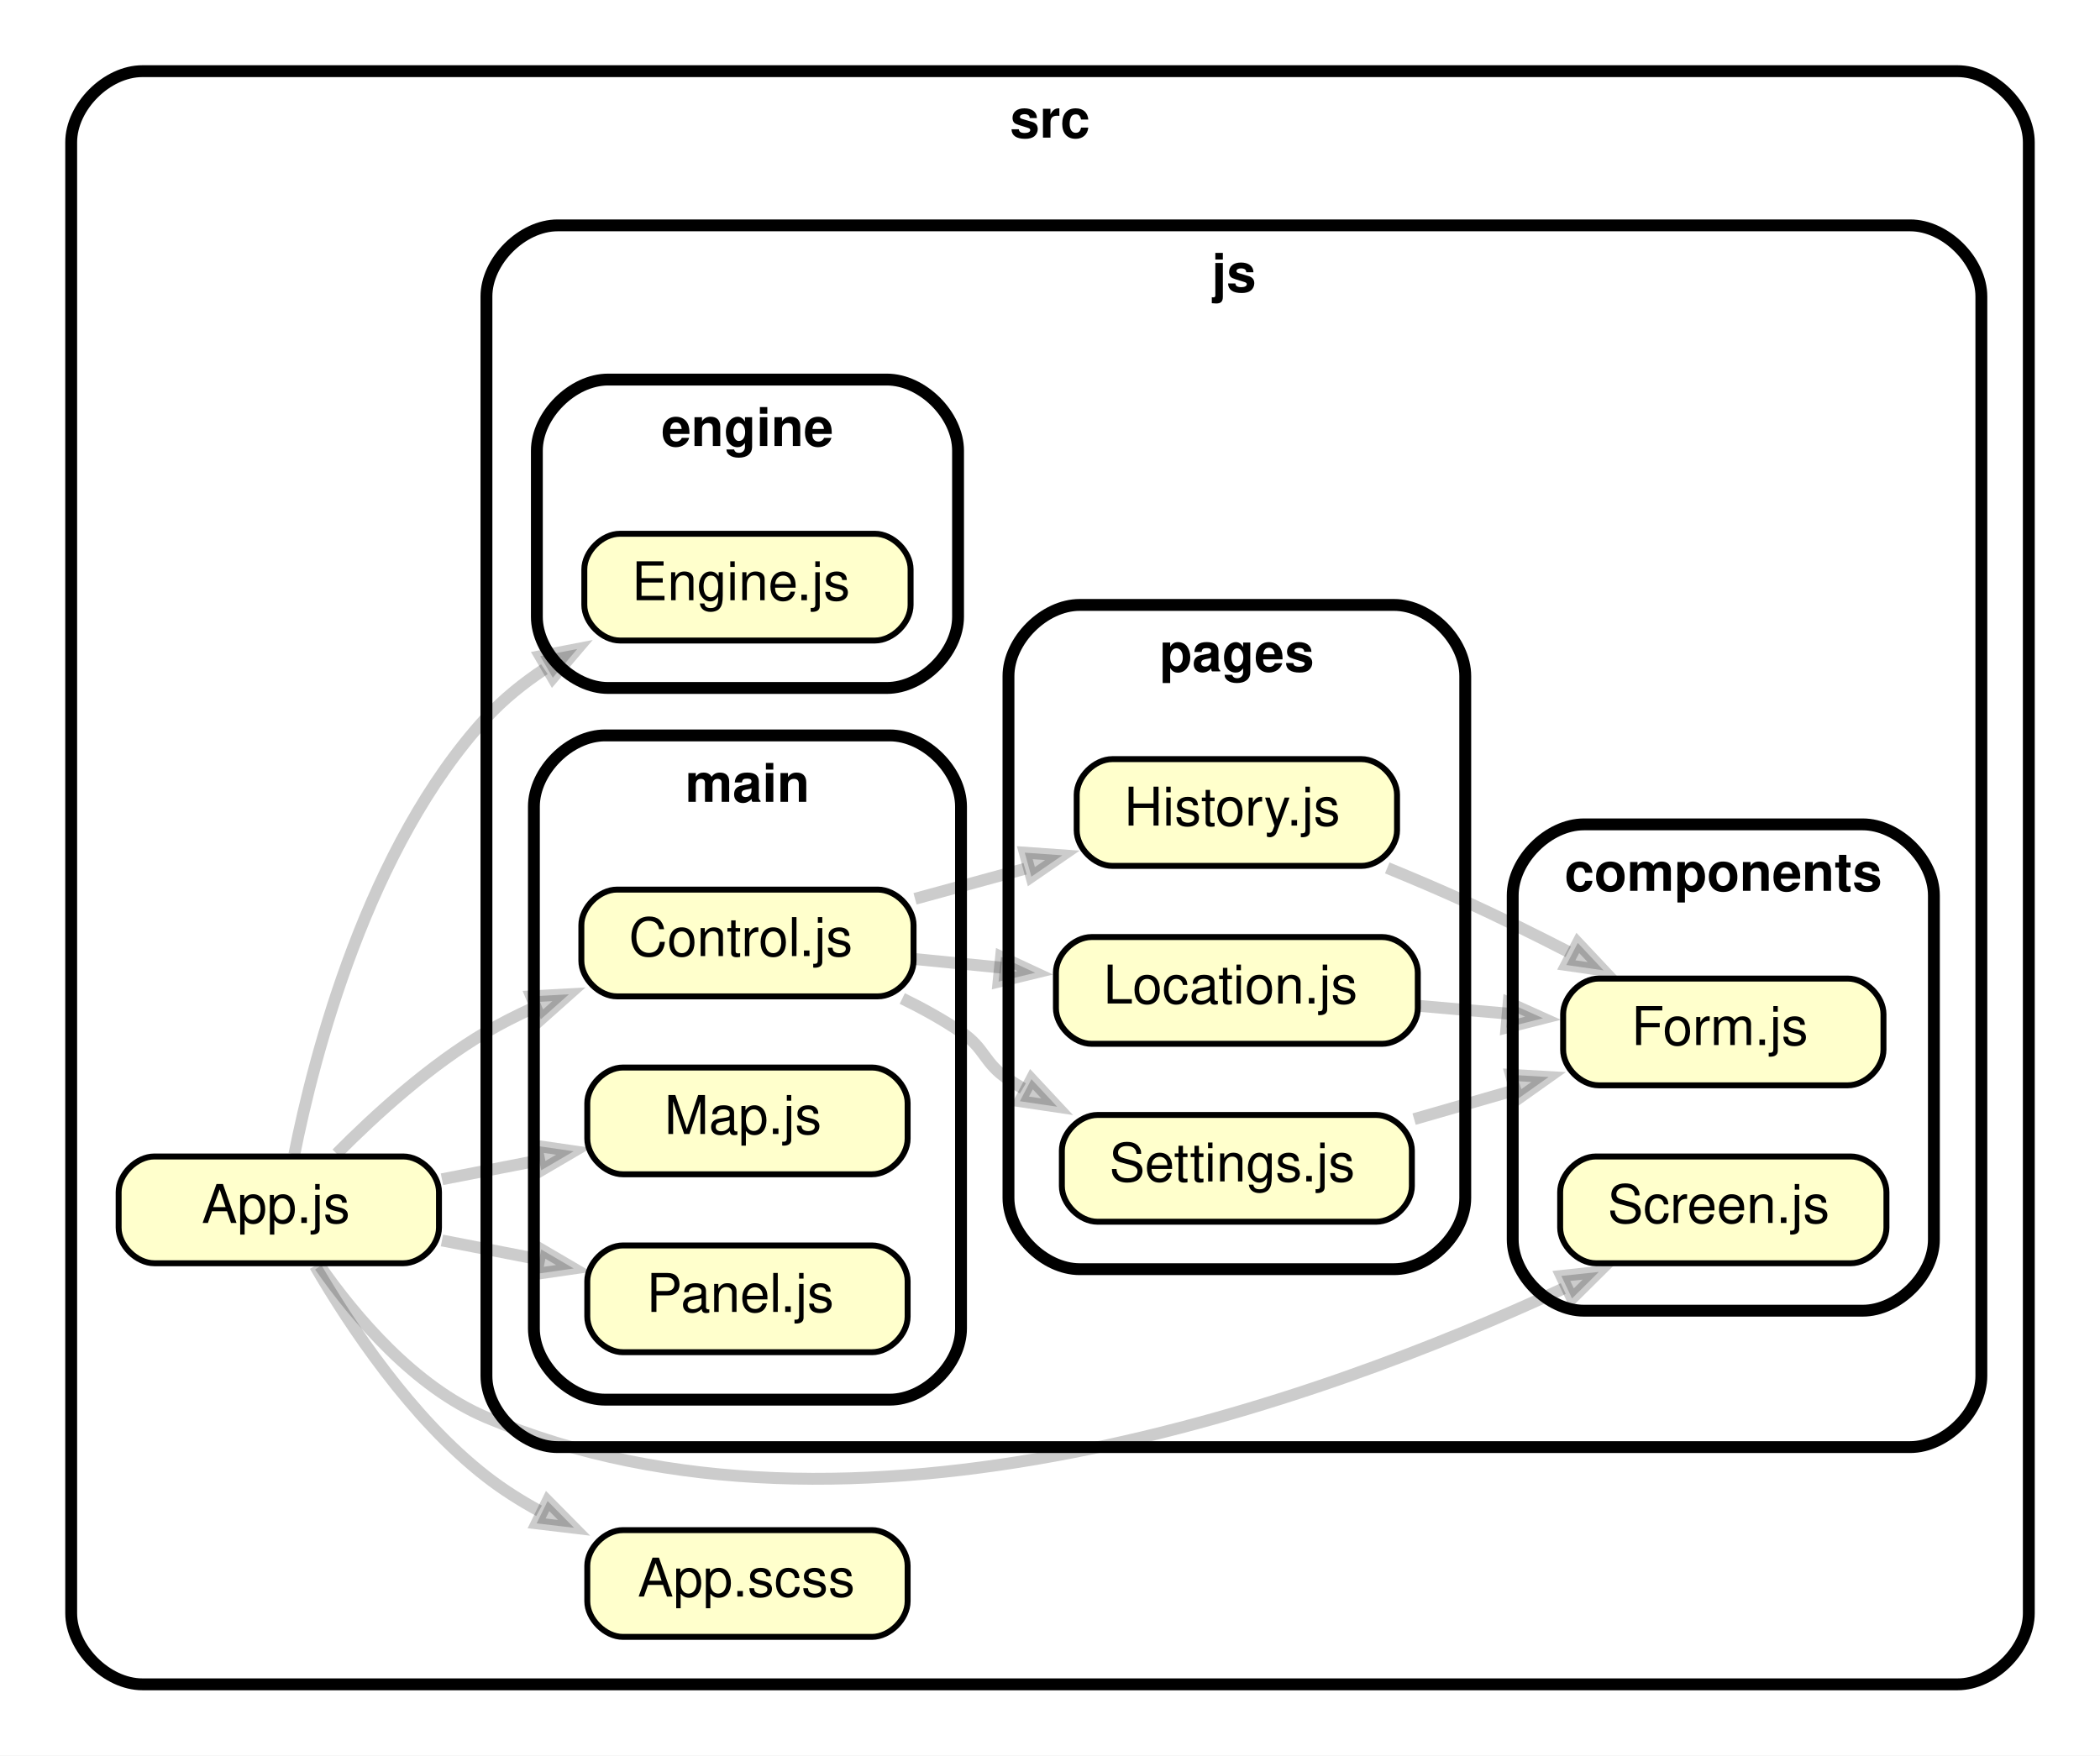
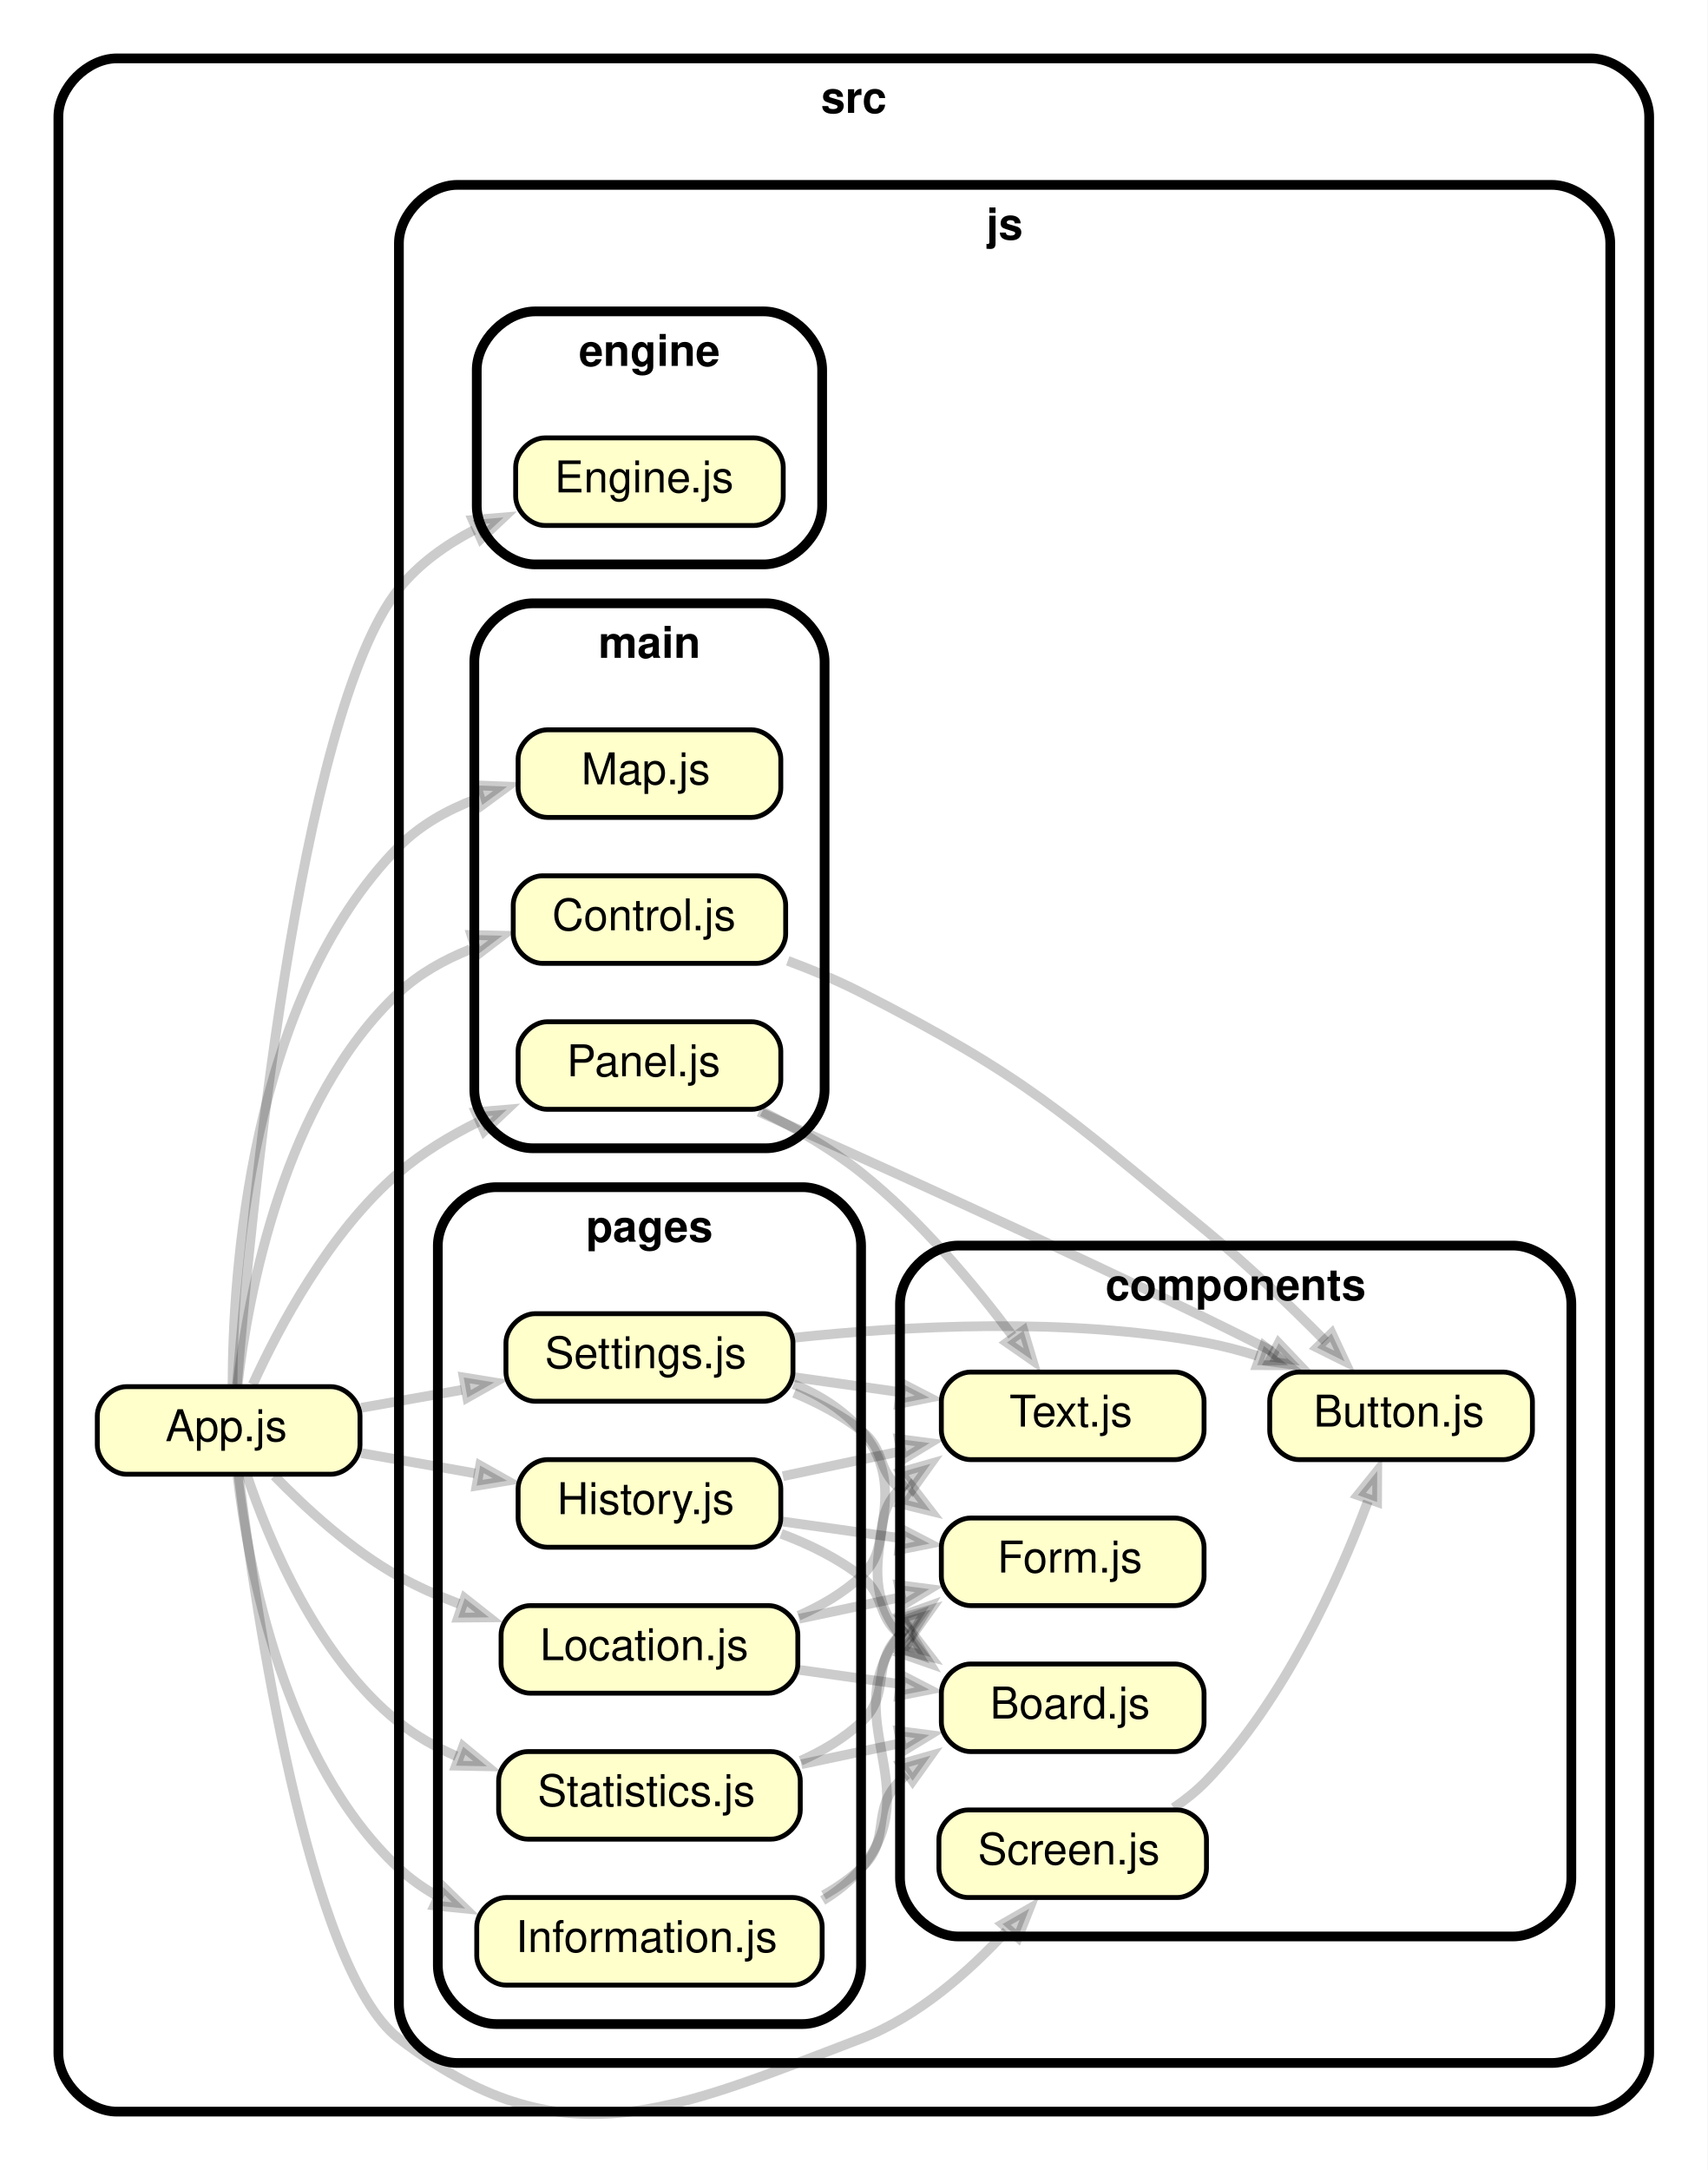
- <svg xmlns="http://www.w3.org/2000/svg" xmlns:xlink="http://www.w3.org/1999/xlink" width="354pt" height="296pt" viewBox="0.00 0.00 354.00 296.00">
-   <g id="graph0" class="graph" transform="scale(1 1) rotate(0) translate(4 292)">
-     <polygon fill="white" stroke="none" points="-4,4 -4,-292 350,-292 350,4 -4,4" />
+ <svg xmlns="http://www.w3.org/2000/svg" xmlns:xlink="http://www.w3.org/1999/xlink" width="351pt" height="446pt" viewBox="0.00 0.00 351.00 446.00">
+   <g id="graph0" class="graph" transform="scale(1 1) rotate(0) translate(4 442)">
+     <polygon fill="white" stroke="none" points="-4,4 -4,-442 347,-442 347,4 -4,4" />
    <g id="clust1" class="cluster">
-       <path fill="#ffffff" stroke="black" stroke-width="2" d="M20,-8C20,-8 326,-8 326,-8 332,-8 338,-14 338,-20 338,-20 338,-268 338,-268 338,-274 332,-280 326,-280 326,-280 20,-280 20,-280 14,-280 8,-274 8,-268 8,-268 8,-20 8,-20 8,-14 14,-8 20,-8" />
-       <text text-anchor="middle" x="173" y="-268.8" font-family="Helvetica,sans-Serif" font-weight="bold" font-size="9.00">src</text>
+       <path fill="#ffffff" stroke="black" stroke-width="2" d="M20,-8C20,-8 323,-8 323,-8 329,-8 335,-14 335,-20 335,-20 335,-418 335,-418 335,-424 329,-430 323,-430 323,-430 20,-430 20,-430 14,-430 8,-424 8,-418 8,-418 8,-20 8,-20 8,-14 14,-8 20,-8" />
+       <text text-anchor="middle" x="171.5" y="-418.8" font-family="Helvetica,sans-Serif" font-weight="bold" font-size="9.00">src</text>
    </g>
    <g id="clust2" class="cluster">
-       <path fill="#ffffff" stroke="black" stroke-width="2" d="M90,-48C90,-48 318,-48 318,-48 324,-48 330,-54 330,-60 330,-60 330,-242 330,-242 330,-248 324,-254 318,-254 318,-254 90,-254 90,-254 84,-254 78,-248 78,-242 78,-242 78,-60 78,-60 78,-54 84,-48 90,-48" />
-       <text text-anchor="middle" x="204" y="-242.8" font-family="Helvetica,sans-Serif" font-weight="bold" font-size="9.00">js</text>
+       <path fill="#ffffff" stroke="black" stroke-width="2" d="M90,-18C90,-18 315,-18 315,-18 321,-18 327,-24 327,-30 327,-30 327,-392 327,-392 327,-398 321,-404 315,-404 315,-404 90,-404 90,-404 84,-404 78,-398 78,-392 78,-392 78,-30 78,-30 78,-24 84,-18 90,-18" />
+       <text text-anchor="middle" x="202.5" y="-392.8" font-family="Helvetica,sans-Serif" font-weight="bold" font-size="9.00">js</text>
    </g>
    <g id="clust3" class="cluster">
-       <path fill="#ffffff" stroke="black" stroke-width="2" d="M263,-71C263,-71 310,-71 310,-71 316,-71 322,-77 322,-83 322,-83 322,-141 322,-141 322,-147 316,-153 310,-153 310,-153 263,-153 263,-153 257,-153 251,-147 251,-141 251,-141 251,-83 251,-83 251,-77 257,-71 263,-71" />
-       <text text-anchor="middle" x="286.5" y="-141.8" font-family="Helvetica,sans-Serif" font-weight="bold" font-size="9.00">components</text>
+       <path fill="#ffffff" stroke="black" stroke-width="2" d="M193,-44C193,-44 307,-44 307,-44 313,-44 319,-50 319,-56 319,-56 319,-174 319,-174 319,-180 313,-186 307,-186 307,-186 193,-186 193,-186 187,-186 181,-180 181,-174 181,-174 181,-56 181,-56 181,-50 187,-44 193,-44" />
+       <text text-anchor="middle" x="250" y="-174.8" font-family="Helvetica,sans-Serif" font-weight="bold" font-size="9.00">components</text>
    </g>
    <g id="clust4" class="cluster">
-       <path fill="#ffffff" stroke="black" stroke-width="2" d="M98.5,-176C98.5,-176 145.5,-176 145.5,-176 151.5,-176 157.5,-182 157.5,-188 157.5,-188 157.5,-216 157.5,-216 157.5,-222 151.5,-228 145.5,-228 145.5,-228 98.5,-228 98.5,-228 92.5,-228 86.5,-222 86.5,-216 86.5,-216 86.5,-188 86.5,-188 86.5,-182 92.5,-176 98.5,-176" />
-       <text text-anchor="middle" x="122" y="-216.8" font-family="Helvetica,sans-Serif" font-weight="bold" font-size="9.00">engine</text>
+       <path fill="#ffffff" stroke="black" stroke-width="2" d="M106,-326C106,-326 153,-326 153,-326 159,-326 165,-332 165,-338 165,-338 165,-366 165,-366 165,-372 159,-378 153,-378 153,-378 106,-378 106,-378 100,-378 94,-372 94,-366 94,-366 94,-338 94,-338 94,-332 100,-326 106,-326" />
+       <text text-anchor="middle" x="129.5" y="-366.8" font-family="Helvetica,sans-Serif" font-weight="bold" font-size="9.00">engine</text>
    </g>
    <g id="clust5" class="cluster">
-       <path fill="#ffffff" stroke="black" stroke-width="2" d="M98,-56C98,-56 146,-56 146,-56 152,-56 158,-62 158,-68 158,-68 158,-156 158,-156 158,-162 152,-168 146,-168 146,-168 98,-168 98,-168 92,-168 86,-162 86,-156 86,-156 86,-68 86,-68 86,-62 92,-56 98,-56" />
-       <text text-anchor="middle" x="122" y="-156.8" font-family="Helvetica,sans-Serif" font-weight="bold" font-size="9.00">main</text>
+       <path fill="#ffffff" stroke="black" stroke-width="2" d="M105.5,-206C105.5,-206 153.5,-206 153.5,-206 159.5,-206 165.5,-212 165.5,-218 165.5,-218 165.5,-306 165.5,-306 165.5,-312 159.5,-318 153.5,-318 153.5,-318 105.5,-318 105.5,-318 99.5,-318 93.5,-312 93.5,-306 93.5,-306 93.5,-218 93.5,-218 93.5,-212 99.5,-206 105.5,-206" />
+       <text text-anchor="middle" x="129.5" y="-306.8" font-family="Helvetica,sans-Serif" font-weight="bold" font-size="9.00">main</text>
    </g>
    <g id="clust6" class="cluster">
-       <path fill="#ffffff" stroke="black" stroke-width="2" d="M178,-78C178,-78 231,-78 231,-78 237,-78 243,-84 243,-90 243,-90 243,-178 243,-178 243,-184 237,-190 231,-190 231,-190 178,-190 178,-190 172,-190 166,-184 166,-178 166,-178 166,-90 166,-90 166,-84 172,-78 178,-78" />
-       <text text-anchor="middle" x="204.5" y="-178.8" font-family="Helvetica,sans-Serif" font-weight="bold" font-size="9.00">pages</text>
+       <path fill="#ffffff" stroke="black" stroke-width="2" d="M98,-26C98,-26 161,-26 161,-26 167,-26 173,-32 173,-38 173,-38 173,-186 173,-186 173,-192 167,-198 161,-198 161,-198 98,-198 98,-198 92,-198 86,-192 86,-186 86,-186 86,-38 86,-38 86,-32 92,-26 98,-26" />
+       <text text-anchor="middle" x="129.5" y="-186.8" font-family="Helvetica,sans-Serif" font-weight="bold" font-size="9.00">pages</text>
    </g>
    <g id="node1" class="node">
      <g id="a_node1">
        <a xlink:href="src/App.js" xlink:title="App.js">
-           <path fill="#ffffcc" stroke="black" d="M64,-97C64,-97 22,-97 22,-97 19,-97 16,-94 16,-91 16,-91 16,-85 16,-85 16,-82 19,-79 22,-79 22,-79 64,-79 64,-79 67,-79 70,-82 70,-85 70,-85 70,-91 70,-91 70,-94 67,-97 64,-97" />
-           <text text-anchor="start" x="30" y="-85.8" font-family="Helvetica,sans-Serif" font-size="9.00">App.js</text>
+           <path fill="#ffffcc" stroke="black" d="M64,-157C64,-157 22,-157 22,-157 19,-157 16,-154 16,-151 16,-151 16,-145 16,-145 16,-142 19,-139 22,-139 22,-139 64,-139 64,-139 67,-139 70,-142 70,-145 70,-145 70,-151 70,-151 70,-154 67,-157 64,-157" />
+           <text text-anchor="start" x="30" y="-145.8" font-family="Helvetica,sans-Serif" font-size="9.00">App.js</text>
        </a>
      </g>
    </g>
    <g id="node2" class="node">
      <g id="a_node2">
-         <a xlink:href="src/App.scss" xlink:title="App.scss">
-           <path fill="#ffffcc" stroke="black" d="M143,-34C143,-34 101,-34 101,-34 98,-34 95,-31 95,-28 95,-28 95,-22 95,-22 95,-19 98,-16 101,-16 101,-16 143,-16 143,-16 146,-16 149,-19 149,-22 149,-22 149,-28 149,-28 149,-31 146,-34 143,-34" />
-           <text text-anchor="start" x="103.5" y="-22.8" font-family="Helvetica,sans-Serif" font-size="9.00">App.scss</text>
+         <a xlink:href="src/js/components/Screen.js" xlink:title="Screen.js">
+           <path fill="#ffffcc" stroke="black" d="M238,-70C238,-70 195,-70 195,-70 192,-70 189,-67 189,-64 189,-64 189,-58 189,-58 189,-55 192,-52 195,-52 195,-52 238,-52 238,-52 241,-52 244,-55 244,-58 244,-58 244,-64 244,-64 244,-67 241,-70 238,-70" />
+           <text text-anchor="start" x="197" y="-58.8" font-family="Helvetica,sans-Serif" font-size="9.00">Screen.js</text>
        </a>
      </g>
    </g>
    <g id="edge1" class="edge">
-       <path fill="none" stroke="#000000" stroke-width="2" stroke-opacity="0.2" d="M49.1,-78.56C54.93,-68.55 65.31,-52.85 78,-43 80.73,-40.88 83.74,-38.97 86.87,-37.26" />
-       <polygon fill="#000000" fill-opacity="0.2" stroke="#000000" stroke-width="2" stroke-opacity="0.2" points="88.31,-38.91 92.78,-34.39 86.46,-35.14 88.31,-38.91" />
+       <path fill="none" stroke="#000000" stroke-width="2" stroke-opacity="0.2" d="M45.08,-138.73C48.38,-112.27 59.24,-37.34 78,-23 111.55,2.64 133.56,-7.94 173,-23 184.7,-27.47 195.22,-36.81 202.87,-45.11" />
+       <polygon fill="#000000" fill-opacity="0.2" stroke="#000000" stroke-width="2" stroke-opacity="0.2" points="202.06,-46.54 207.58,-49.71 205.24,-43.79 202.06,-46.54" />
    </g>
    <g id="node3" class="node">
      <g id="a_node3">
-         <a xlink:href="src/js/components/Screen.js" xlink:title="Screen.js">
-           <path fill="#ffffcc" stroke="black" d="M308,-97C308,-97 265,-97 265,-97 262,-97 259,-94 259,-91 259,-91 259,-85 259,-85 259,-82 262,-79 265,-79 265,-79 308,-79 308,-79 311,-79 314,-82 314,-85 314,-85 314,-91 314,-91 314,-94 311,-97 308,-97" />
-           <text text-anchor="start" x="267" y="-85.8" font-family="Helvetica,sans-Serif" font-size="9.00">Screen.js</text>
+         <a xlink:href="src/js/engine/Engine.js" xlink:title="Engine.js">
+           <path fill="#ffffcc" stroke="black" d="M151,-352C151,-352 108,-352 108,-352 105,-352 102,-349 102,-346 102,-346 102,-340 102,-340 102,-337 105,-334 108,-334 108,-334 151,-334 151,-334 154,-334 157,-337 157,-340 157,-340 157,-346 157,-346 157,-349 154,-352 151,-352" />
+           <text text-anchor="start" x="110" y="-340.8" font-family="Helvetica,sans-Serif" font-size="9.00">Engine.js</text>
        </a>
      </g>
    </g>
    <g id="edge2" class="edge">
-       <path fill="none" stroke="#000000" stroke-width="2" stroke-opacity="0.2" d="M49.94,-78.51C55.86,-70.02 65.83,-58.15 78,-53 139.57,-26.97 219.14,-56.03 259.52,-74.73" />
-       <polygon fill="#000000" fill-opacity="0.2" stroke="#000000" stroke-width="2" stroke-opacity="0.2" points="259.2,-76.86 265.52,-77.54 261,-73.06 259.2,-76.86" />
+       <path fill="none" stroke="#000000" stroke-width="2" stroke-opacity="0.2" d="M44.71,-157.46C47.32,-189.79 57.29,-295.23 78,-321 82.08,-326.07 87.56,-330 93.4,-333.04" />
+       <polygon fill="#000000" fill-opacity="0.2" stroke="#000000" stroke-width="2" stroke-opacity="0.2" points="93.17,-335.13 99.51,-335.65 94.88,-331.29 93.17,-335.13" />
    </g>
    <g id="node4" class="node">
      <g id="a_node4">
-         <a xlink:href="src/js/engine/Engine.js" xlink:title="Engine.js">
-           <path fill="#ffffcc" stroke="black" d="M143.5,-202C143.5,-202 100.5,-202 100.5,-202 97.5,-202 94.5,-199 94.5,-196 94.5,-196 94.5,-190 94.5,-190 94.5,-187 97.5,-184 100.5,-184 100.5,-184 143.5,-184 143.5,-184 146.5,-184 149.5,-187 149.5,-190 149.5,-190 149.5,-196 149.5,-196 149.5,-199 146.5,-202 143.5,-202" />
-           <text text-anchor="start" x="102.5" y="-190.8" font-family="Helvetica,sans-Serif" font-size="9.00">Engine.js</text>
+         <a xlink:href="src/js/main/Control.js" xlink:title="Control.js">
+           <path fill="#ffffcc" stroke="black" d="M151.5,-262C151.5,-262 107.5,-262 107.5,-262 104.5,-262 101.5,-259 101.5,-256 101.5,-256 101.5,-250 101.5,-250 101.5,-247 104.5,-244 107.5,-244 107.5,-244 151.5,-244 151.5,-244 154.5,-244 157.5,-247 157.5,-250 157.5,-250 157.5,-256 157.5,-256 157.5,-259 154.5,-262 151.5,-262" />
+           <text text-anchor="start" x="109.5" y="-250.8" font-family="Helvetica,sans-Serif" font-size="9.00">Control.js</text>
        </a>
      </g>
    </g>
    <g id="edge3" class="edge">
-       <path fill="none" stroke="#000000" stroke-width="2" stroke-opacity="0.2" d="M45.62,-97.36C48.95,-114.05 57.98,-149.22 78,-171 80.83,-174.08 84.19,-176.79 87.77,-179.17" />
-       <polygon fill="#000000" fill-opacity="0.2" stroke="#000000" stroke-width="2" stroke-opacity="0.2" points="87.07,-181.36 93.31,-182.57 89.19,-177.73 87.07,-181.36" />
+       <path fill="none" stroke="#000000" stroke-width="2" stroke-opacity="0.2" d="M44.84,-157.4C46.98,-175.63 54.27,-215.93 78,-238 82.18,-241.88 87.31,-244.76 92.69,-246.9" />
+       <polygon fill="#000000" fill-opacity="0.2" stroke="#000000" stroke-width="2" stroke-opacity="0.2" points="92.9,-249.83 99.25,-249.69 94.19,-245.83 92.9,-249.83" />
    </g>
    <g id="node5" class="node">
      <g id="a_node5">
-         <a xlink:href="src/js/main/Control.js" xlink:title="Control.js">
-           <path fill="#ffffcc" stroke="black" d="M144,-142C144,-142 100,-142 100,-142 97,-142 94,-139 94,-136 94,-136 94,-130 94,-130 94,-127 97,-124 100,-124 100,-124 144,-124 144,-124 147,-124 150,-127 150,-130 150,-130 150,-136 150,-136 150,-139 147,-142 144,-142" />
-           <text text-anchor="start" x="102" y="-130.8" font-family="Helvetica,sans-Serif" font-size="9.00">Control.js</text>
+         <a xlink:href="src/js/main/Map.js" xlink:title="Map.js">
+           <path fill="#ffffcc" stroke="black" d="M150.5,-292C150.5,-292 108.5,-292 108.5,-292 105.5,-292 102.5,-289 102.5,-286 102.5,-286 102.5,-280 102.5,-280 102.5,-277 105.5,-274 108.5,-274 108.5,-274 150.5,-274 150.5,-274 153.5,-274 156.5,-277 156.5,-280 156.5,-280 156.5,-286 156.5,-286 156.5,-289 153.5,-292 150.5,-292" />
+           <text text-anchor="start" x="115.5" y="-280.8" font-family="Helvetica,sans-Serif" font-size="9.00">Map.js</text>
        </a>
      </g>
    </g>
    <g id="edge4" class="edge">
-       <path fill="none" stroke="#000000" stroke-width="2" stroke-opacity="0.2" d="M52.76,-97.47C59.21,-103.98 68.49,-112.44 78,-118 80.46,-119.44 83.07,-120.77 85.76,-121.99" />
-       <polygon fill="#000000" fill-opacity="0.2" stroke="#000000" stroke-width="2" stroke-opacity="0.2" points="85.56,-124 91.91,-124.35 87.16,-120.12 85.56,-124" />
+       <path fill="none" stroke="#000000" stroke-width="2" stroke-opacity="0.2" d="M43.8,-157.28C43.83,-179.59 47.12,-236.72 78,-268 82.32,-272.37 87.85,-275.48 93.66,-277.69" />
+       <polygon fill="#000000" fill-opacity="0.2" stroke="#000000" stroke-width="2" stroke-opacity="0.2" points="93.9,-280.58 100.26,-280.33 95.13,-276.56 93.9,-280.58" />
    </g>
    <g id="node6" class="node">
      <g id="a_node6">
-         <a xlink:href="src/js/main/Map.js" xlink:title="Map.js">
-           <path fill="#ffffcc" stroke="black" d="M143,-112C143,-112 101,-112 101,-112 98,-112 95,-109 95,-106 95,-106 95,-100 95,-100 95,-97 98,-94 101,-94 101,-94 143,-94 143,-94 146,-94 149,-97 149,-100 149,-100 149,-106 149,-106 149,-109 146,-112 143,-112" />
-           <text text-anchor="start" x="108" y="-100.8" font-family="Helvetica,sans-Serif" font-size="9.00">Map.js</text>
+         <a xlink:href="src/js/main/Panel.js" xlink:title="Panel.js">
+           <path fill="#ffffcc" stroke="black" d="M150.5,-232C150.5,-232 108.5,-232 108.5,-232 105.5,-232 102.5,-229 102.5,-226 102.5,-226 102.5,-220 102.5,-220 102.5,-217 105.5,-214 108.5,-214 108.5,-214 150.5,-214 150.5,-214 153.5,-214 156.5,-217 156.5,-220 156.5,-220 156.5,-226 156.5,-226 156.5,-229 153.5,-232 150.5,-232" />
+           <text text-anchor="start" x="112.5" y="-220.8" font-family="Helvetica,sans-Serif" font-size="9.00">Panel.js</text>
        </a>
      </g>
    </g>
    <g id="edge5" class="edge">
-       <path fill="none" stroke="#000000" stroke-width="2" stroke-opacity="0.2" d="M70.5,-93.16C75.52,-94.14 80.83,-95.18 86.06,-96.19" />
-       <polygon fill="#000000" fill-opacity="0.2" stroke="#000000" stroke-width="2" stroke-opacity="0.2" points="86.42,-98.79 92.71,-97.88 87.23,-94.67 86.42,-98.79" />
+       <path fill="none" stroke="#000000" stroke-width="2" stroke-opacity="0.2" d="M47.96,-157.44C53.26,-169.07 63.69,-188.81 78,-201 82.8,-205.09 88.49,-208.54 94.28,-211.4" />
+       <polygon fill="#000000" fill-opacity="0.2" stroke="#000000" stroke-width="2" stroke-opacity="0.2" points="93.83,-213.4 100.17,-213.94 95.55,-209.57 93.83,-213.4" />
    </g>
    <g id="node7" class="node">
      <g id="a_node7">
-         <a xlink:href="src/js/main/Panel.js" xlink:title="Panel.js">
-           <path fill="#ffffcc" stroke="black" d="M143,-82C143,-82 101,-82 101,-82 98,-82 95,-79 95,-76 95,-76 95,-70 95,-70 95,-67 98,-64 101,-64 101,-64 143,-64 143,-64 146,-64 149,-67 149,-70 149,-70 149,-76 149,-76 149,-79 146,-82 143,-82" />
-           <text text-anchor="start" x="105" y="-70.8" font-family="Helvetica,sans-Serif" font-size="9.00">Panel.js</text>
+         <a xlink:href="src/js/pages/History.js" xlink:title="History.js">
+           <path fill="#ffffcc" stroke="black" d="M150.5,-142C150.5,-142 108.5,-142 108.5,-142 105.5,-142 102.5,-139 102.5,-136 102.5,-136 102.5,-130 102.5,-130 102.5,-127 105.5,-124 108.5,-124 108.5,-124 150.5,-124 150.5,-124 153.5,-124 156.5,-127 156.5,-130 156.5,-130 156.5,-136 156.5,-136 156.5,-139 153.5,-142 150.5,-142" />
+           <text text-anchor="start" x="110.5" y="-130.8" font-family="Helvetica,sans-Serif" font-size="9.00">History.js</text>
        </a>
      </g>
    </g>
    <g id="edge6" class="edge">
-       <path fill="none" stroke="#000000" stroke-width="2" stroke-opacity="0.2" d="M70.5,-82.84C75.52,-81.86 80.83,-80.82 86.06,-79.81" />
-       <polygon fill="#000000" fill-opacity="0.2" stroke="#000000" stroke-width="2" stroke-opacity="0.2" points="87.23,-81.33 92.71,-78.12 86.42,-77.21 87.23,-81.33" />
+       <path fill="none" stroke="#000000" stroke-width="2" stroke-opacity="0.2" d="M70.27,-143.34C77.67,-142.02 85.82,-140.58 93.63,-139.19" />
+       <polygon fill="#000000" fill-opacity="0.2" stroke="#000000" stroke-width="2" stroke-opacity="0.2" points="94.7,-140.78 100.24,-137.66 93.97,-136.64 94.7,-140.78" />
+     </g>
+     <g id="node8" class="node">
+       <g id="a_node8">
+         <a xlink:href="src/js/pages/Information.js" xlink:title="Information.js">
+           <path fill="#ffffcc" stroke="black" d="M159,-52C159,-52 100,-52 100,-52 97,-52 94,-49 94,-46 94,-46 94,-40 94,-40 94,-37 97,-34 100,-34 100,-34 159,-34 159,-34 162,-34 165,-37 165,-40 165,-40 165,-46 165,-46 165,-49 162,-52 159,-52" />
+           <text text-anchor="start" x="102" y="-40.8" font-family="Helvetica,sans-Serif" font-size="9.00">Information.js</text>
+         </a>
+       </g>
+     </g>
+     <g id="edge7" class="edge">
+       <path fill="none" stroke="#000000" stroke-width="2" stroke-opacity="0.2" d="M44.84,-138.6C46.98,-120.37 54.27,-80.07 78,-58 80.28,-55.88 82.84,-54.06 85.58,-52.49" />
+       <polygon fill="#000000" fill-opacity="0.2" stroke="#000000" stroke-width="2" stroke-opacity="0.2" points="87.1,-54.17 91.64,-49.73 85.32,-50.37 87.1,-54.17" />
    </g>
    <g id="node9" class="node">
      <g id="a_node9">
-         <a xlink:href="src/js/pages/History.js" xlink:title="History.js">
-           <path fill="#ffffcc" stroke="black" d="M225.5,-164C225.5,-164 183.5,-164 183.5,-164 180.5,-164 177.5,-161 177.5,-158 177.5,-158 177.5,-152 177.5,-152 177.5,-149 180.5,-146 183.5,-146 183.5,-146 225.5,-146 225.5,-146 228.5,-146 231.5,-149 231.5,-152 231.5,-152 231.5,-158 231.5,-158 231.5,-161 228.5,-164 225.5,-164" />
-           <text text-anchor="start" x="185.5" y="-152.8" font-family="Helvetica,sans-Serif" font-size="9.00">History.js</text>
-         </a>
-       </g>
-     </g>
-     <g id="edge7" class="edge">
-       <path fill="none" stroke="#000000" stroke-width="2" stroke-opacity="0.2" d="M150.25,-140.45C156.21,-142.08 162.6,-143.82 168.8,-145.52" />
-       <polygon fill="#000000" fill-opacity="0.2" stroke="#000000" stroke-width="2" stroke-opacity="0.2" points="168.75,-148.23 175.09,-147.78 169.86,-144.18 168.75,-148.23" />
+         <a xlink:href="src/js/pages/Location.js" xlink:title="Location.js">
+           <path fill="#ffffcc" stroke="black" d="M154,-112C154,-112 105,-112 105,-112 102,-112 99,-109 99,-106 99,-106 99,-100 99,-100 99,-97 102,-94 105,-94 105,-94 154,-94 154,-94 157,-94 160,-97 160,-100 160,-100 160,-106 160,-106 160,-109 157,-112 154,-112" />
+           <text text-anchor="start" x="107" y="-100.8" font-family="Helvetica,sans-Serif" font-size="9.00">Location.js</text>
+         </a>
+       </g>
+     </g>
+     <g id="edge8" class="edge">
+       <path fill="none" stroke="#000000" stroke-width="2" stroke-opacity="0.2" d="M52.4,-138.67C58.83,-132.05 68.22,-123.42 78,-118 81.85,-115.87 86.04,-114.01 90.3,-112.39" />
+       <polygon fill="#000000" fill-opacity="0.2" stroke="#000000" stroke-width="2" stroke-opacity="0.2" points="91.53,-113.51 96.52,-109.58 90.17,-109.53 91.53,-113.51" />
    </g>
    <g id="node10" class="node">
      <g id="a_node10">
-         <a xlink:href="src/js/pages/Location.js" xlink:title="Location.js">
-           <path fill="#ffffcc" stroke="black" d="M229,-134C229,-134 180,-134 180,-134 177,-134 174,-131 174,-128 174,-128 174,-122 174,-122 174,-119 177,-116 180,-116 180,-116 229,-116 229,-116 232,-116 235,-119 235,-122 235,-122 235,-128 235,-128 235,-131 232,-134 229,-134" />
-           <text text-anchor="start" x="182" y="-122.8" font-family="Helvetica,sans-Serif" font-size="9.00">Location.js</text>
-         </a>
-       </g>
-     </g>
-     <g id="edge8" class="edge">
-       <path fill="none" stroke="#000000" stroke-width="2" stroke-opacity="0.2" d="M150.25,-130.29C154.93,-129.83 159.87,-129.34 164.77,-128.85" />
-       <polygon fill="#000000" fill-opacity="0.2" stroke="#000000" stroke-width="2" stroke-opacity="0.2" points="164.75,-130.66 170.51,-127.98 164.33,-126.48 164.75,-130.66" />
+         <a xlink:href="src/js/pages/Settings.js" xlink:title="Settings.js">
+           <path fill="#ffffcc" stroke="black" d="M153,-172C153,-172 106,-172 106,-172 103,-172 100,-169 100,-166 100,-166 100,-160 100,-160 100,-157 103,-154 106,-154 106,-154 153,-154 153,-154 156,-154 159,-157 159,-160 159,-160 159,-166 159,-166 159,-169 156,-172 153,-172" />
+           <text text-anchor="start" x="108" y="-160.8" font-family="Helvetica,sans-Serif" font-size="9.00">Settings.js</text>
+         </a>
+       </g>
+     </g>
+     <g id="edge9" class="edge">
+       <path fill="none" stroke="#000000" stroke-width="2" stroke-opacity="0.2" d="M70.27,-152.66C76.81,-153.82 83.95,-155.09 90.92,-156.33" />
+       <polygon fill="#000000" fill-opacity="0.2" stroke="#000000" stroke-width="2" stroke-opacity="0.2" points="91.32,-158.89 97.6,-157.87 92.06,-154.75 91.32,-158.89" />
    </g>
    <g id="node11" class="node">
      <g id="a_node11">
-         <a xlink:href="src/js/pages/Settings.js" xlink:title="Settings.js">
-           <path fill="#ffffcc" stroke="black" d="M228,-104C228,-104 181,-104 181,-104 178,-104 175,-101 175,-98 175,-98 175,-92 175,-92 175,-89 178,-86 181,-86 181,-86 228,-86 228,-86 231,-86 234,-89 234,-92 234,-92 234,-98 234,-98 234,-101 231,-104 228,-104" />
-           <text text-anchor="start" x="183" y="-92.8" font-family="Helvetica,sans-Serif" font-size="9.00">Settings.js</text>
-         </a>
-       </g>
-     </g>
-     <g id="edge9" class="edge">
-       <path fill="none" stroke="#000000" stroke-width="2" stroke-opacity="0.2" d="M148.1,-123.64C151.54,-121.96 154.93,-120.08 158,-118 162.16,-115.18 161.8,-112.77 166,-110 166.79,-109.48 167.6,-108.97 168.43,-108.48" />
-       <polygon fill="#000000" fill-opacity="0.2" stroke="#000000" stroke-width="2" stroke-opacity="0.2" points="169.87,-110.04 174.21,-105.39 167.92,-106.32 169.87,-110.04" />
-     </g>
-     <g id="node8" class="node">
-       <g id="a_node8">
+         <a xlink:href="src/js/pages/Statistics.js" xlink:title="Statistics.js">
+           <path fill="#ffffcc" stroke="black" d="M154.5,-82C154.5,-82 104.5,-82 104.5,-82 101.5,-82 98.5,-79 98.5,-76 98.5,-76 98.5,-70 98.5,-70 98.5,-67 101.5,-64 104.5,-64 104.5,-64 154.5,-64 154.5,-64 157.5,-64 160.5,-67 160.5,-70 160.5,-70 160.5,-76 160.5,-76 160.5,-79 157.5,-82 154.5,-82" />
+           <text text-anchor="start" x="106.5" y="-70.8" font-family="Helvetica,sans-Serif" font-size="9.00">Statistics.js</text>
+         </a>
+       </g>
+     </g>
+     <g id="edge10" class="edge">
+       <path fill="none" stroke="#000000" stroke-width="2" stroke-opacity="0.2" d="M46.75,-138.82C51.18,-125.63 61.13,-101.42 78,-88 81.53,-85.19 85.58,-82.91 89.81,-81.05" />
+       <polygon fill="#000000" fill-opacity="0.2" stroke="#000000" stroke-width="2" stroke-opacity="0.2" points="91.2,-83.03 96.1,-78.98 89.74,-79.1 91.2,-83.03" />
+     </g>
+     <g id="node13" class="node">
+       <g id="a_node13">
+         <a xlink:href="src/js/components/Button.js" xlink:title="Button.js">
+           <path fill="#ffffcc" stroke="black" d="M305,-160C305,-160 263,-160 263,-160 260,-160 257,-157 257,-154 257,-154 257,-148 257,-148 257,-145 260,-142 263,-142 263,-142 305,-142 305,-142 308,-142 311,-145 311,-148 311,-148 311,-154 311,-154 311,-157 308,-160 305,-160" />
+           <text text-anchor="start" x="266" y="-148.8" font-family="Helvetica,sans-Serif" font-size="9.00">Button.js</text>
+         </a>
+       </g>
+     </g>
+     <g id="edge11" class="edge">
+       <path fill="none" stroke="#000000" stroke-width="2" stroke-opacity="0.2" d="M237.26,-70.44C239.69,-72.09 242.02,-73.95 244,-76 259.99,-92.57 271.04,-117.01 277.18,-133.45" />
+       <polygon fill="#000000" fill-opacity="0.2" stroke="#000000" stroke-width="2" stroke-opacity="0.2" points="275.11,-134.7 279.1,-139.65 279.07,-133.29 275.11,-134.7" />
+     </g>
+     <g id="edge12" class="edge">
+       <path fill="none" stroke="#000000" stroke-width="2" stroke-opacity="0.2" d="M157.93,-244.52C163.04,-242.61 168.26,-240.42 173,-238 207.15,-220.58 214.39,-213.35 244,-189 252.5,-182.01 261.33,-173.52 268.43,-166.35" />
+       <polygon fill="#000000" fill-opacity="0.2" stroke="#000000" stroke-width="2" stroke-opacity="0.2" points="269.73,-167.96 272.42,-162.2 266.73,-165.03 269.73,-167.96" />
+     </g>
+     <g id="edge13" class="edge">
+       <path fill="none" stroke="#000000" stroke-width="2" stroke-opacity="0.2" d="M151.97,-213.5C174.89,-203.29 212.21,-186.42 244,-171 248.36,-168.88 252.97,-166.58 257.43,-164.31" />
+       <polygon fill="#000000" fill-opacity="0.2" stroke="#000000" stroke-width="2" stroke-opacity="0.2" points="258.84,-165.93 263.22,-161.33 256.92,-162.19 258.84,-165.93" />
+     </g>
+     <g id="node15" class="node">
+       <g id="a_node15">
+         <a xlink:href="src/js/components/Text.js" xlink:title="Text.js">
+           <path fill="#ffffcc" stroke="black" d="M237.5,-160C237.5,-160 195.5,-160 195.5,-160 192.5,-160 189.5,-157 189.5,-154 189.5,-154 189.5,-148 189.5,-148 189.5,-145 192.5,-142 195.5,-142 195.5,-142 237.5,-142 237.5,-142 240.5,-142 243.5,-145 243.5,-148 243.5,-148 243.5,-154 243.5,-154 243.5,-157 240.5,-160 237.5,-160" />
+           <text text-anchor="start" x="203.5" y="-148.8" font-family="Helvetica,sans-Serif" font-size="9.00">Text.js</text>
+         </a>
+       </g>
+     </g>
+     <g id="edge14" class="edge">
+       <path fill="none" stroke="#000000" stroke-width="2" stroke-opacity="0.2" d="M152.68,-213.56C159.53,-210.12 166.89,-205.86 173,-201 185.05,-191.41 196.23,-178.01 204.09,-167.49" />
+       <polygon fill="#000000" fill-opacity="0.2" stroke="#000000" stroke-width="2" stroke-opacity="0.2" points="206.38,-168.53 208.2,-162.44 202.98,-166.07 206.38,-168.53" />
+     </g>
+     <g id="node12" class="node">
+       <g id="a_node12">
+         <a xlink:href="src/js/components/Board.js" xlink:title="Board.js">
+           <path fill="#ffffcc" stroke="black" d="M237.5,-100C237.5,-100 195.5,-100 195.5,-100 192.5,-100 189.5,-97 189.5,-94 189.5,-94 189.5,-88 189.5,-88 189.5,-85 192.5,-82 195.5,-82 195.5,-82 237.5,-82 237.5,-82 240.5,-82 243.5,-85 243.5,-88 243.5,-88 243.5,-94 243.5,-94 243.5,-97 240.5,-100 237.5,-100" />
+           <text text-anchor="start" x="199.5" y="-88.8" font-family="Helvetica,sans-Serif" font-size="9.00">Board.js</text>
+         </a>
+       </g>
+     </g>
+     <g id="edge15" class="edge">
+       <path fill="none" stroke="#000000" stroke-width="2" stroke-opacity="0.2" d="M156.58,-126.76C162.36,-124.6 168.18,-121.75 173,-118 178.06,-114.06 176.08,-110.11 181,-106 181.31,-105.74 181.63,-105.48 181.95,-105.23" />
+       <polygon fill="#000000" fill-opacity="0.2" stroke="#000000" stroke-width="2" stroke-opacity="0.2" points="183.42,-106.47 187.3,-101.44 181.13,-102.95 183.42,-106.47" />
+     </g>
+     <g id="node14" class="node">
+       <g id="a_node14">
        <a xlink:href="src/js/components/Form.js" xlink:title="Form.js">
-           <path fill="#ffffcc" stroke="black" d="M307.5,-127C307.5,-127 265.5,-127 265.5,-127 262.5,-127 259.5,-124 259.5,-121 259.5,-121 259.5,-115 259.5,-115 259.5,-112 262.5,-109 265.5,-109 265.5,-109 307.5,-109 307.5,-109 310.5,-109 313.5,-112 313.5,-115 313.5,-115 313.5,-121 313.5,-121 313.5,-124 310.5,-127 307.5,-127" />
-           <text text-anchor="start" x="271" y="-115.8" font-family="Helvetica,sans-Serif" font-size="9.00">Form.js</text>
-         </a>
-       </g>
-     </g>
-     <g id="edge10" class="edge">
-       <path fill="none" stroke="#000000" stroke-width="2" stroke-opacity="0.2" d="M229.85,-145.66C234.26,-143.85 238.79,-141.93 243,-140 248.69,-137.4 254.7,-134.43 260.36,-131.52" />
-       <polygon fill="#000000" fill-opacity="0.2" stroke="#000000" stroke-width="2" stroke-opacity="0.2" points="261.97,-133.01 266.32,-128.38 260.03,-129.29 261.97,-133.01" />
-     </g>
-     <g id="edge11" class="edge">
-       <path fill="none" stroke="#000000" stroke-width="2" stroke-opacity="0.2" d="M235.29,-122.39C240.18,-121.97 245.28,-121.52 250.28,-121.08" />
-       <polygon fill="#000000" fill-opacity="0.2" stroke="#000000" stroke-width="2" stroke-opacity="0.2" points="250.32,-122.92 256.11,-120.31 249.95,-118.74 250.32,-122.92" />
-     </g>
-     <g id="edge12" class="edge">
-       <path fill="none" stroke="#000000" stroke-width="2" stroke-opacity="0.2" d="M234.38,-103.3C239.67,-104.82 245.24,-106.42 250.68,-107.99" />
-       <polygon fill="#000000" fill-opacity="0.2" stroke="#000000" stroke-width="2" stroke-opacity="0.2" points="250.71,-110.76 257.06,-110.4 251.87,-106.72 250.71,-110.76" />
+           <path fill="#ffffcc" stroke="black" d="M237.5,-130C237.5,-130 195.5,-130 195.5,-130 192.5,-130 189.5,-127 189.5,-124 189.5,-124 189.5,-118 189.5,-118 189.5,-115 192.5,-112 195.5,-112 195.5,-112 237.5,-112 237.5,-112 240.5,-112 243.5,-115 243.5,-118 243.5,-118 243.5,-124 243.5,-124 243.5,-127 240.5,-130 237.5,-130" />
+           <text text-anchor="start" x="201" y="-118.8" font-family="Helvetica,sans-Serif" font-size="9.00">Form.js</text>
+         </a>
+       </g>
+     </g>
+     <g id="edge16" class="edge">
+       <path fill="none" stroke="#000000" stroke-width="2" stroke-opacity="0.2" d="M156.93,-129.27C164.36,-128.22 172.57,-127.06 180.43,-125.95" />
+       <polygon fill="#000000" fill-opacity="0.2" stroke="#000000" stroke-width="2" stroke-opacity="0.2" points="181.44,-127.65 187.09,-124.73 180.85,-123.49 181.44,-127.65" />
+     </g>
+     <g id="edge17" class="edge">
+       <path fill="none" stroke="#000000" stroke-width="2" stroke-opacity="0.2" d="M156.93,-138.6C164.36,-140.17 172.57,-141.91 180.43,-143.57" />
+       <polygon fill="#000000" fill-opacity="0.2" stroke="#000000" stroke-width="2" stroke-opacity="0.2" points="180.78,-146.22 187.09,-145.41 181.65,-142.11 180.78,-146.22" />
+     </g>
+     <g id="edge18" class="edge">
+       <path fill="none" stroke="#000000" stroke-width="2" stroke-opacity="0.2" d="M165.3,-52.48C168.08,-54.05 170.7,-55.88 173,-58 179.43,-63.94 174.78,-69.83 181,-76 181.45,-76.45 181.92,-76.88 182.4,-77.31" />
+       <polygon fill="#000000" fill-opacity="0.2" stroke="#000000" stroke-width="2" stroke-opacity="0.2" points="181.17,-79.42 187.29,-81.16 183.59,-75.99 181.17,-79.42" />
+     </g>
+     <g id="edge19" class="edge">
+       <path fill="none" stroke="#000000" stroke-width="2" stroke-opacity="0.2" d="M165.11,-51.4C168.08,-53.19 170.79,-55.36 173,-58 186.91,-74.56 167.69,-88.95 181,-106 181.41,-106.52 181.84,-107.02 182.28,-107.51" />
+       <polygon fill="#000000" fill-opacity="0.2" stroke="#000000" stroke-width="2" stroke-opacity="0.2" points="181.02,-109.79 187.01,-111.91 183.65,-106.52 181.02,-109.79" />
+     </g>
+     <g id="edge20" class="edge">
+       <path fill="none" stroke="#000000" stroke-width="2" stroke-opacity="0.2" d="M160.23,-98.8C166.68,-97.89 173.56,-96.92 180.21,-95.98" />
+       <polygon fill="#000000" fill-opacity="0.2" stroke="#000000" stroke-width="2" stroke-opacity="0.2" points="181.4,-97.65 187.05,-94.73 180.81,-93.49 181.4,-97.65" />
+     </g>
+     <g id="edge21" class="edge">
+       <path fill="none" stroke="#000000" stroke-width="2" stroke-opacity="0.2" d="M160.23,-109.3C166.83,-110.69 173.88,-112.19 180.66,-113.62" />
+       <polygon fill="#000000" fill-opacity="0.2" stroke="#000000" stroke-width="2" stroke-opacity="0.2" points="180.74,-116.21 187.05,-115.4 181.61,-112.1 180.74,-116.21" />
+     </g>
+     <g id="edge22" class="edge">
+       <path fill="none" stroke="#000000" stroke-width="2" stroke-opacity="0.2" d="M160.15,-109.92C164.83,-111.96 169.32,-114.6 173,-118 179.43,-123.94 174.78,-129.83 181,-136 181.45,-136.45 181.92,-136.88 182.4,-137.31" />
+       <polygon fill="#000000" fill-opacity="0.2" stroke="#000000" stroke-width="2" stroke-opacity="0.2" points="181.17,-139.42 187.29,-141.16 183.59,-135.99 181.17,-139.42" />
+     </g>
+     <g id="edge23" class="edge">
+       <path fill="none" stroke="#000000" stroke-width="2" stroke-opacity="0.2" d="M159.12,-157.51C164.36,-155.33 169.33,-152.27 173,-148 185.38,-133.59 169.13,-120.84 181,-106 181.41,-105.48 181.85,-104.98 182.3,-104.5" />
+       <polygon fill="#000000" fill-opacity="0.2" stroke="#000000" stroke-width="2" stroke-opacity="0.2" points="183.67,-105.51 187.07,-100.13 181.07,-102.22 183.67,-105.51" />
+     </g>
+     <g id="edge24" class="edge">
+       <path fill="none" stroke="#000000" stroke-width="2" stroke-opacity="0.2" d="M159.21,-167.05C182.32,-169.52 215.51,-171.29 244,-166 247.43,-165.36 250.95,-164.43 254.41,-163.35" />
+       <polygon fill="#000000" fill-opacity="0.2" stroke="#000000" stroke-width="2" stroke-opacity="0.2" points="255.81,-165.37 260.77,-161.4 254.41,-161.41 255.81,-165.37" />
+     </g>
+     <g id="edge25" class="edge">
+       <path fill="none" stroke="#000000" stroke-width="2" stroke-opacity="0.2" d="M159.25,-155.72C164.12,-153.7 168.92,-151.17 173,-148 178.06,-144.06 176.08,-140.11 181,-136 181.31,-135.74 181.63,-135.48 181.95,-135.23" />
+       <polygon fill="#000000" fill-opacity="0.2" stroke="#000000" stroke-width="2" stroke-opacity="0.2" points="183.42,-136.47 187.3,-131.44 181.13,-132.95 183.42,-136.47" />
+     </g>
+     <g id="edge26" class="edge">
+       <path fill="none" stroke="#000000" stroke-width="2" stroke-opacity="0.2" d="M159.28,-158.94C166.05,-157.98 173.34,-156.95 180.36,-155.96" />
+       <polygon fill="#000000" fill-opacity="0.2" stroke="#000000" stroke-width="2" stroke-opacity="0.2" points="181.39,-157.65 187.04,-154.74 180.81,-153.49 181.39,-157.65" />
+     </g>
+     <g id="edge27" class="edge">
+       <path fill="none" stroke="#000000" stroke-width="2" stroke-opacity="0.2" d="M160.71,-79.4C167.07,-80.74 173.84,-82.18 180.37,-83.56" />
+       <polygon fill="#000000" fill-opacity="0.2" stroke="#000000" stroke-width="2" stroke-opacity="0.2" points="180.75,-86.21 187.06,-85.4 181.62,-82.1 180.75,-86.21" />
+     </g>
+     <g id="edge28" class="edge">
+       <path fill="none" stroke="#000000" stroke-width="2" stroke-opacity="0.2" d="M160.59,-80.11C165.11,-82.13 169.44,-84.71 173,-88 179.43,-93.94 174.78,-99.83 181,-106 181.45,-106.45 181.92,-106.88 182.4,-107.31" />
+       <polygon fill="#000000" fill-opacity="0.2" stroke="#000000" stroke-width="2" stroke-opacity="0.2" points="181.17,-109.42 187.29,-111.16 183.59,-105.99 181.17,-109.42" />
    </g>
  </g>
</svg>
